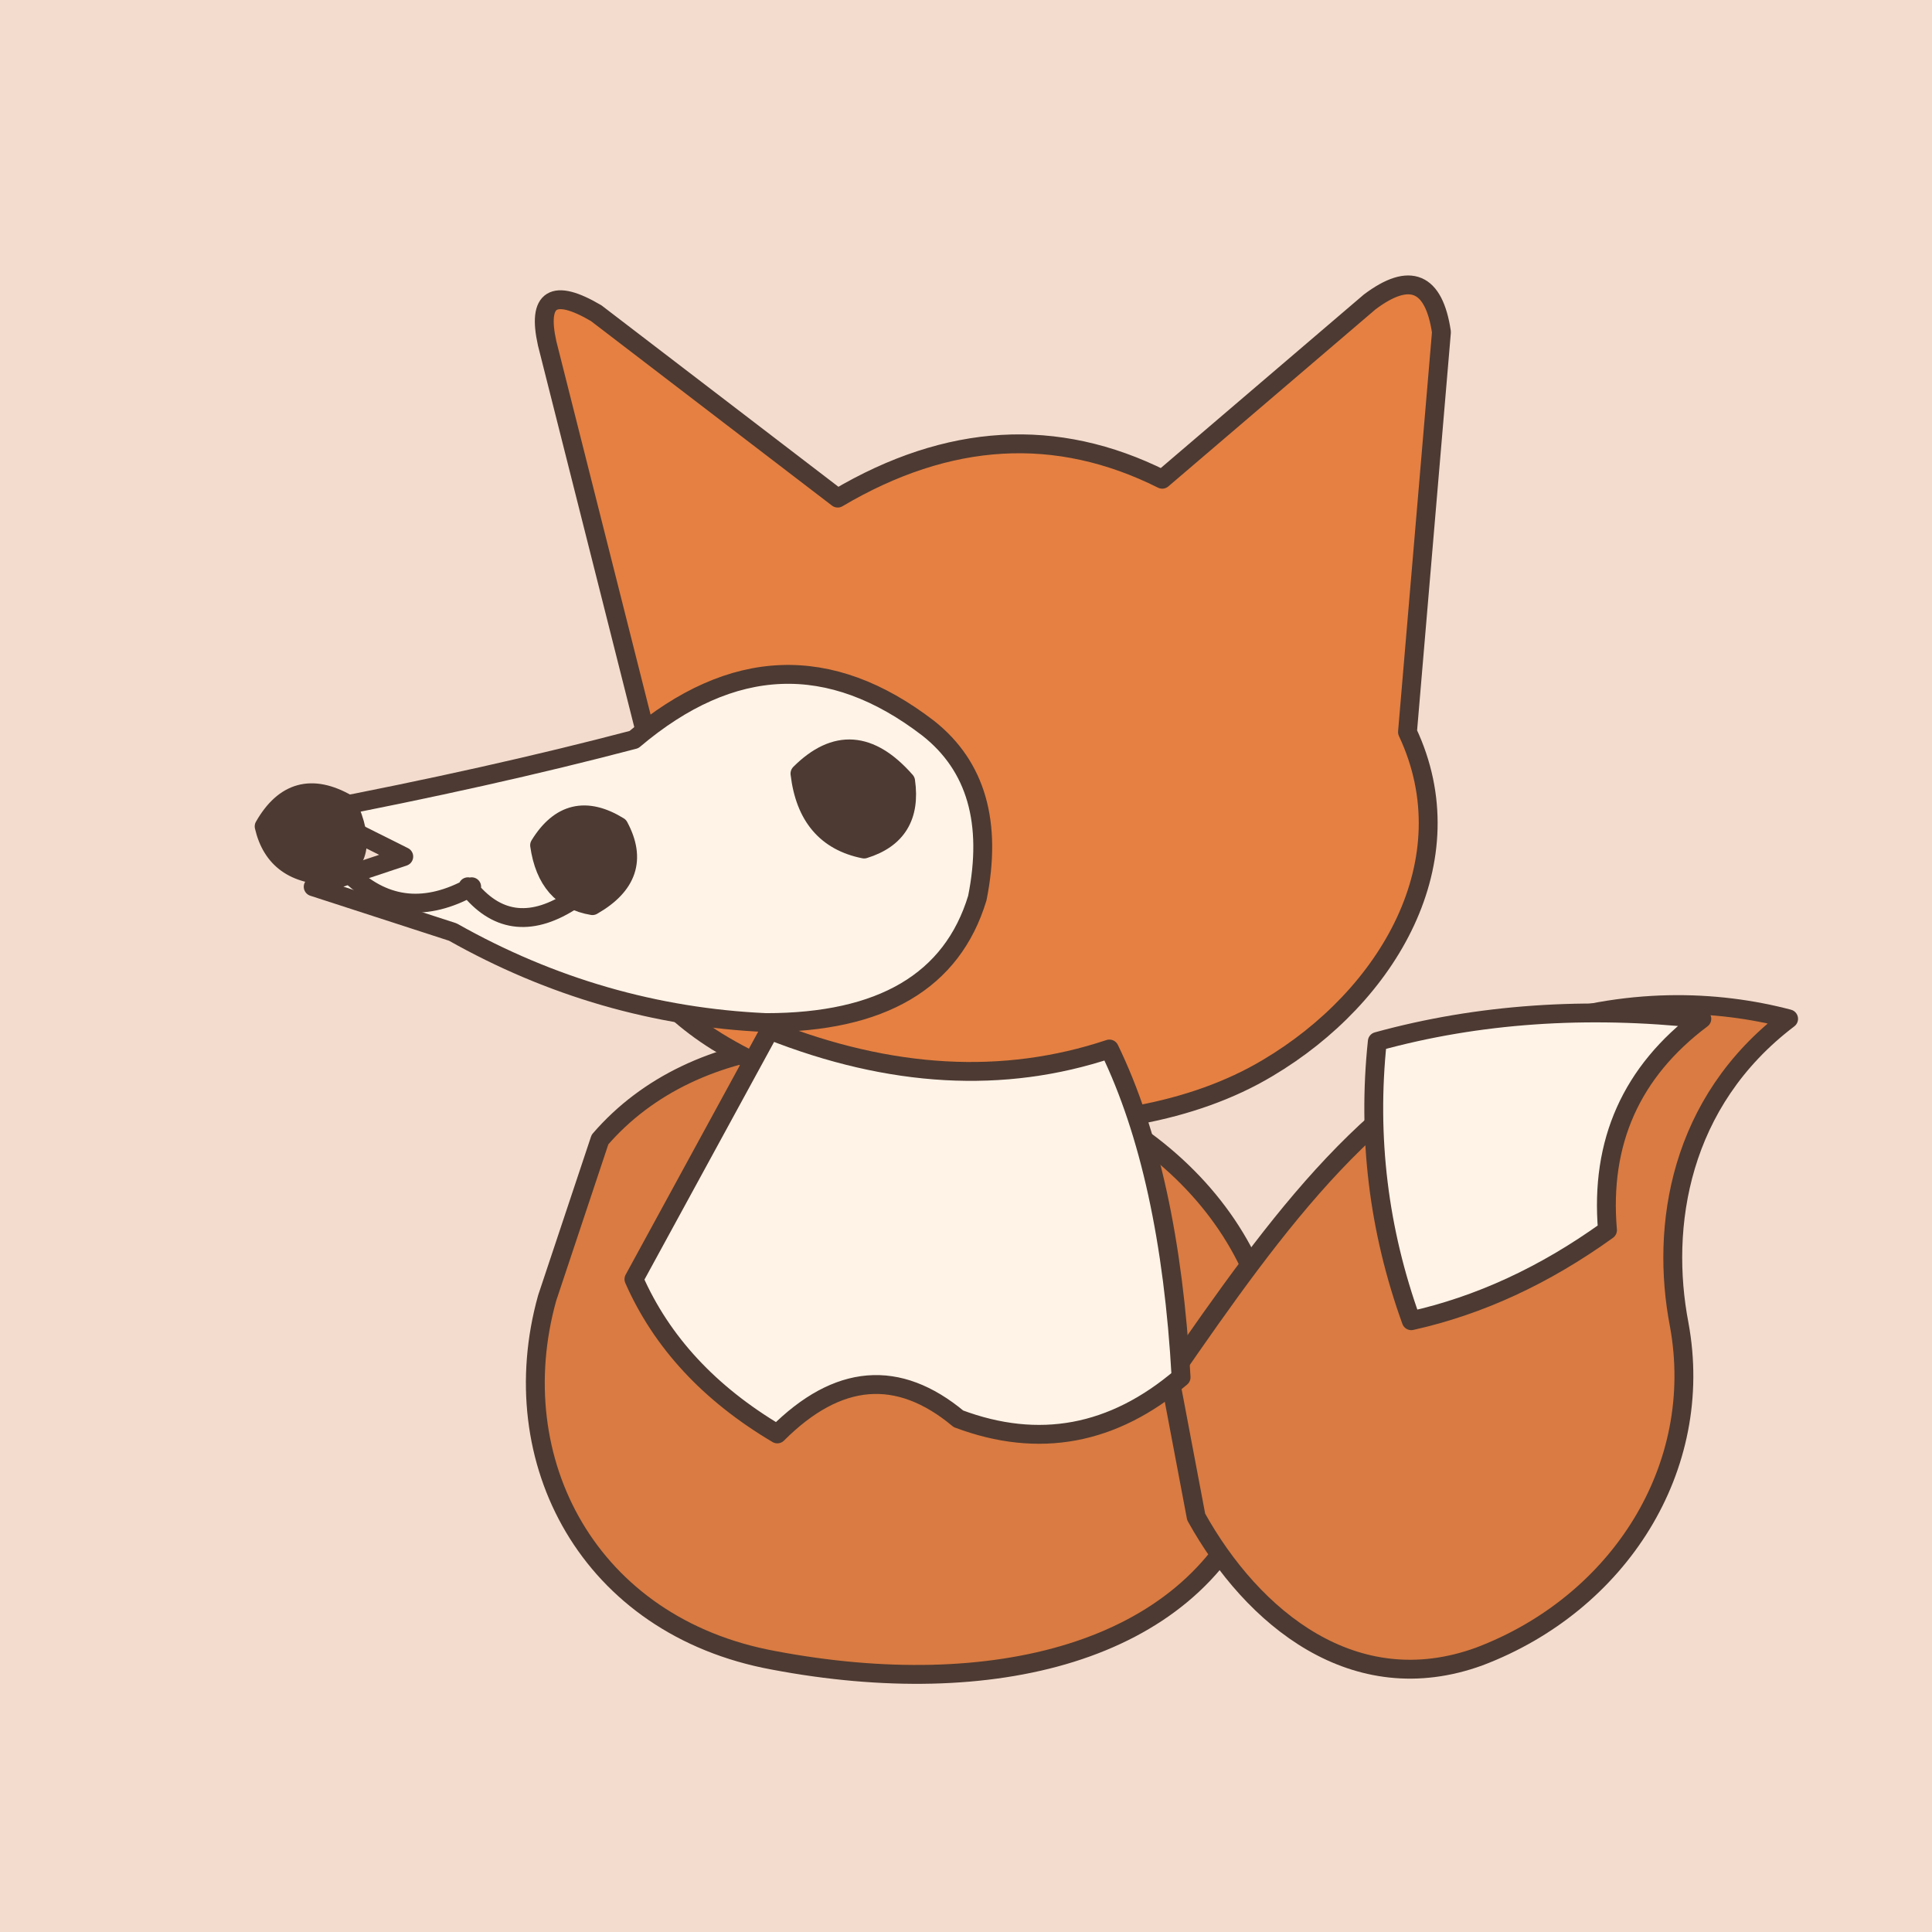
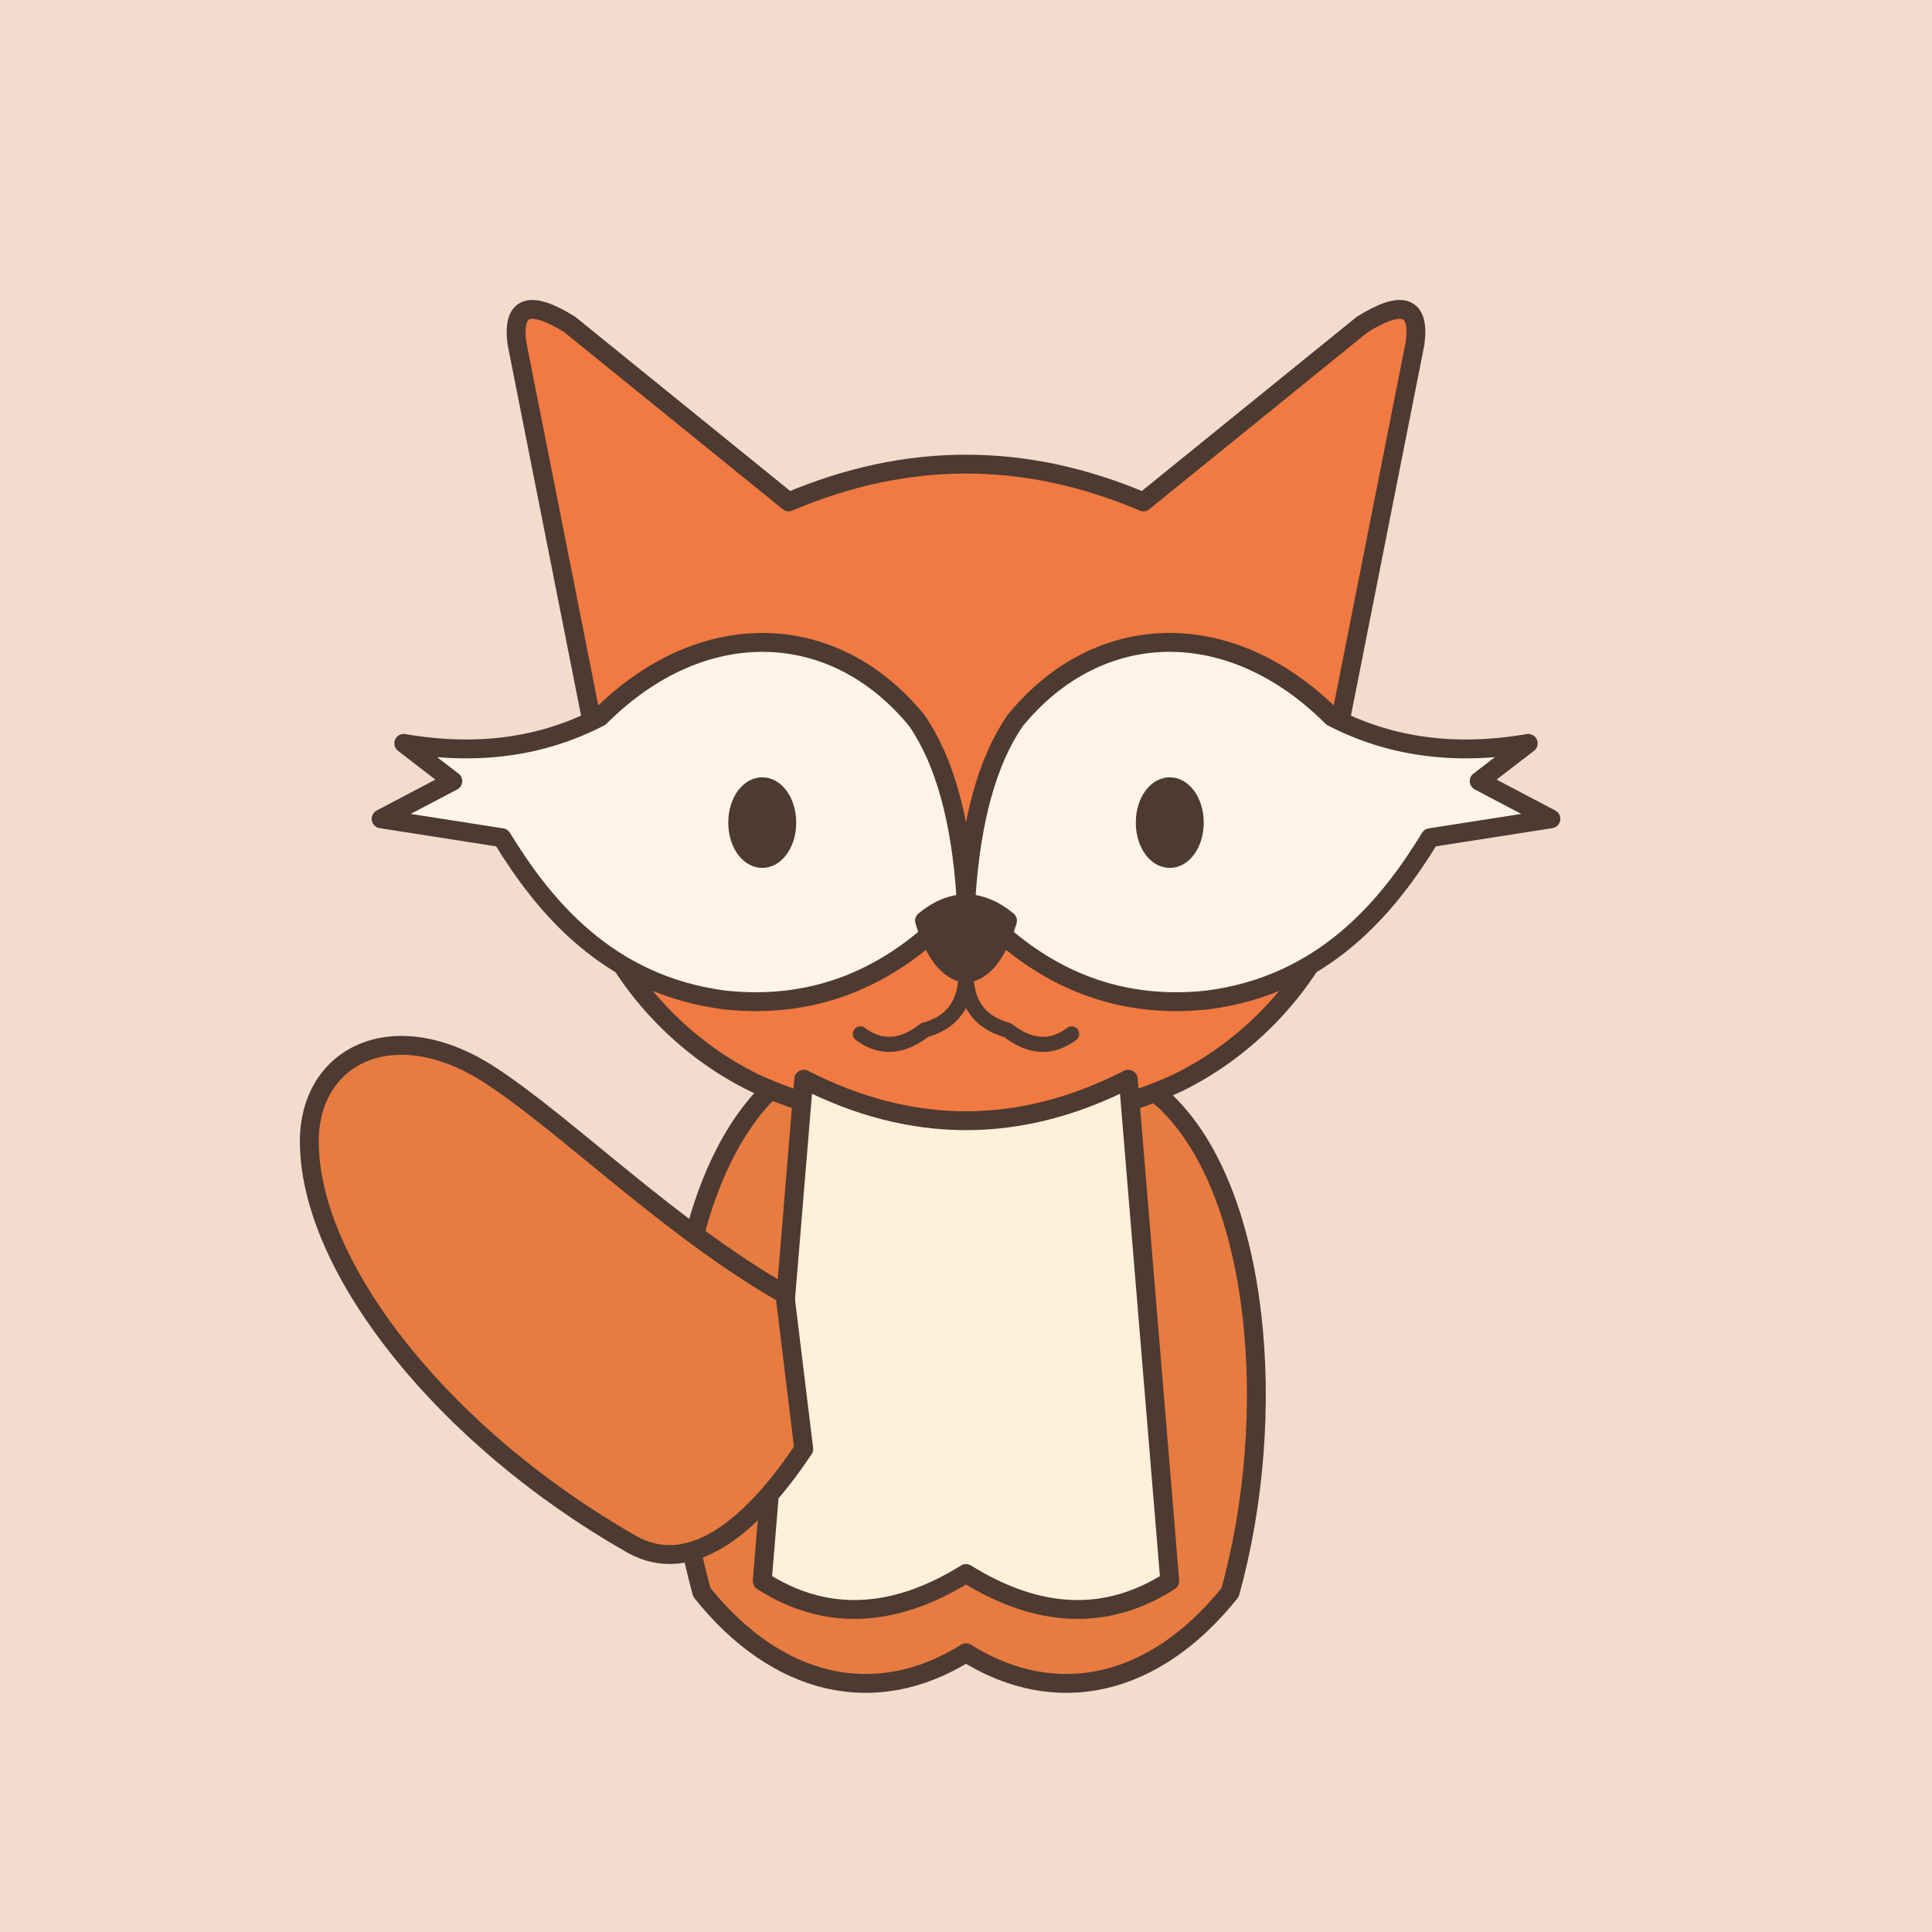
<svg xmlns="http://www.w3.org/2000/svg" width="512" height="512" viewBox="0 0 512 512">
  <rect width="512" height="512" fill="#F3DCCE" />
  <g opacity="0.98">
-     <path d="M159 302 C184 273 232 268 282 290 C328 310 350 354 332 397 C315 438 263 451 205 440 C156 431 133 387 145 344 Z" fill="#D8793F" stroke="#49372F" stroke-width="5" stroke-linecap="round" stroke-linejoin="round" />
-     <path d="M310 365 C339 323 365 287 405 273 C431 264 455 265 474 270 C445 292 440 325 445 351 C452 389 429 425 392 439 C359 451 332 429 317 402 Z" fill="#D8793F" stroke="#49372F" stroke-width="5" stroke-linecap="round" stroke-linejoin="round" />
-     <path d="M171 194 L145 91 Q141 73 158 83 L222 132 Q266 106 308 127 L363 80 Q379 68 382 88 L373 194 C389 228 368 264 336 283 C296 307 229 300 190 276 C158 256 150 221 171 194 Z" fill="#E47E3F" stroke="#49372F" stroke-width="5" stroke-linecap="round" stroke-linejoin="round" />
-     <path d="M168 196 Q207 163 246 193 Q265 208 259 238 Q249 271 203 271 Q159 269 120 247 L83 235 L107 227 L83 215 Q130 206 168 196 Z" fill="#FFF4E8" stroke="#49372F" stroke-width="5" stroke-linecap="round" stroke-linejoin="round" />
-     <path d="M204 273 Q252 292 294 278 Q310 311 313 365 Q286 388 254 376 Q230 356 206 380 Q179 364 168 339 Z" fill="#FFF4E8" stroke="#49372F" stroke-width="5" stroke-linecap="round" stroke-linejoin="round" />
-     <path d="M365 276 Q405 265 451 270 Q423 291 426 326 Q401 344 374 350 Q361 314 365 276 Z" fill="#FFF4E8" stroke="#49372F" stroke-width="5" stroke-linecap="round" stroke-linejoin="round" />
-     <path d="M212 205 Q226 191 240 207 Q242 221 229 225 Q214 222 212 205 Z" fill="#49372F" stroke="#49372F" stroke-width="5" stroke-linecap="round" stroke-linejoin="round" />
-     <path d="M143 224 Q151 211 164 219 Q171 232 157 240 Q145 238 143 224 Z" fill="#49372F" stroke="#49372F" stroke-width="5" stroke-linecap="round" stroke-linejoin="round" />
-     <path d="M92 213 Q78 205 70 219 Q73 232 88 232 Q99 228 92 213 Z" fill="#49372F" stroke="#49372F" stroke-width="5" stroke-linecap="round" stroke-linejoin="round" />
-     <path d="M93 232 Q107 245 125 235 M124 235 Q135 249 151 239" fill="none" stroke="#49372F" stroke-width="5" stroke-linecap="round" stroke-linejoin="round" />
+     <path d="M203 290 C228 269 283 269 309 292 C334 316 339 375 326 422 C306 447 280 453 256 438 C232 453 206 447 186 422 C173 375 178 316 203 290 Z" fill="#E7793D" stroke="#49372F" stroke-width="5" stroke-linecap="round" stroke-linejoin="round" />
+     <path d="M157 192 L137 91 Q135 76 151 86 L209 133 Q256 113 303 133 L361 86 Q377 76 375 91 L355 192 C370 231 345 271 312 287 C280 302 232 302 200 287 C167 271 142 231 157 192 Z" fill="#F0783E" stroke="#49372F" stroke-width="5" stroke-linecap="round" stroke-linejoin="round" />
+     <path d="M159 190 C186 163 221 164 243 191 Q254 207 256 238 Q229 269 192 265 C161 261 144 240 133 222 L101 217 L120 207 L107 197 Q136 202 159 190 Z M353 190 C326 163 291 164 269 191 Q258 207 256 238 Q283 269 320 265 C351 261 368 240 379 222 L411 217 L392 207 L405 197 Q376 202 353 190 Z" fill="#FFF5E8" stroke="#49372F" stroke-width="5" stroke-linecap="round" stroke-linejoin="round" />
+     <path d="M213 286 Q256 308 299 286 L310 419 Q285 435 256 417 Q227 435 202 419 Z" fill="#FFF1D9" stroke="#49372F" stroke-width="5" stroke-linecap="round" stroke-linejoin="round" />
+     <path d="M193 218 C193 211.28 196.96 206 202 206 C207.04 206 211 211.28 211 218 C211 224.72 207.04 230 202 230 C196.96 230 193 224.72 193 218 Z" fill="#49372F" stroke="none" stroke-width="1" stroke-linecap="round" stroke-linejoin="round" />
+     <path d="M301 218 C301 211.28 304.96 206 310 206 C315.04 206 319 211.28 319 218 C319 224.72 315.04 230 310 230 C304.96 230 301 224.72 301 218 Z" fill="#49372F" stroke="none" stroke-width="1" stroke-linecap="round" stroke-linejoin="round" />
+     <path d="M245 244 Q256 235 267 244 Q263 257 256 258 Q249 257 245 244 Z" fill="#49372F" stroke="#49372F" stroke-width="5" stroke-linecap="round" stroke-linejoin="round" />
+     <path d="M256 258 Q256 270 245 273 M256 258 Q256 270 267 273 M245 273 Q236 280 228 274 M267 273 Q276 280 284 274" fill="none" stroke="#49372F" stroke-width="4" stroke-linecap="round" stroke-linejoin="round" />
+     <path d="M208 343 C178 326 150 298 130 285 C104 268 81 280 82 304 C83 337 118 381 167 409 C184 419 201 402 213 384 Z" fill="#E7793D" stroke="#49372F" stroke-width="5" stroke-linecap="round" stroke-linejoin="round" />
  </g>
</svg>
